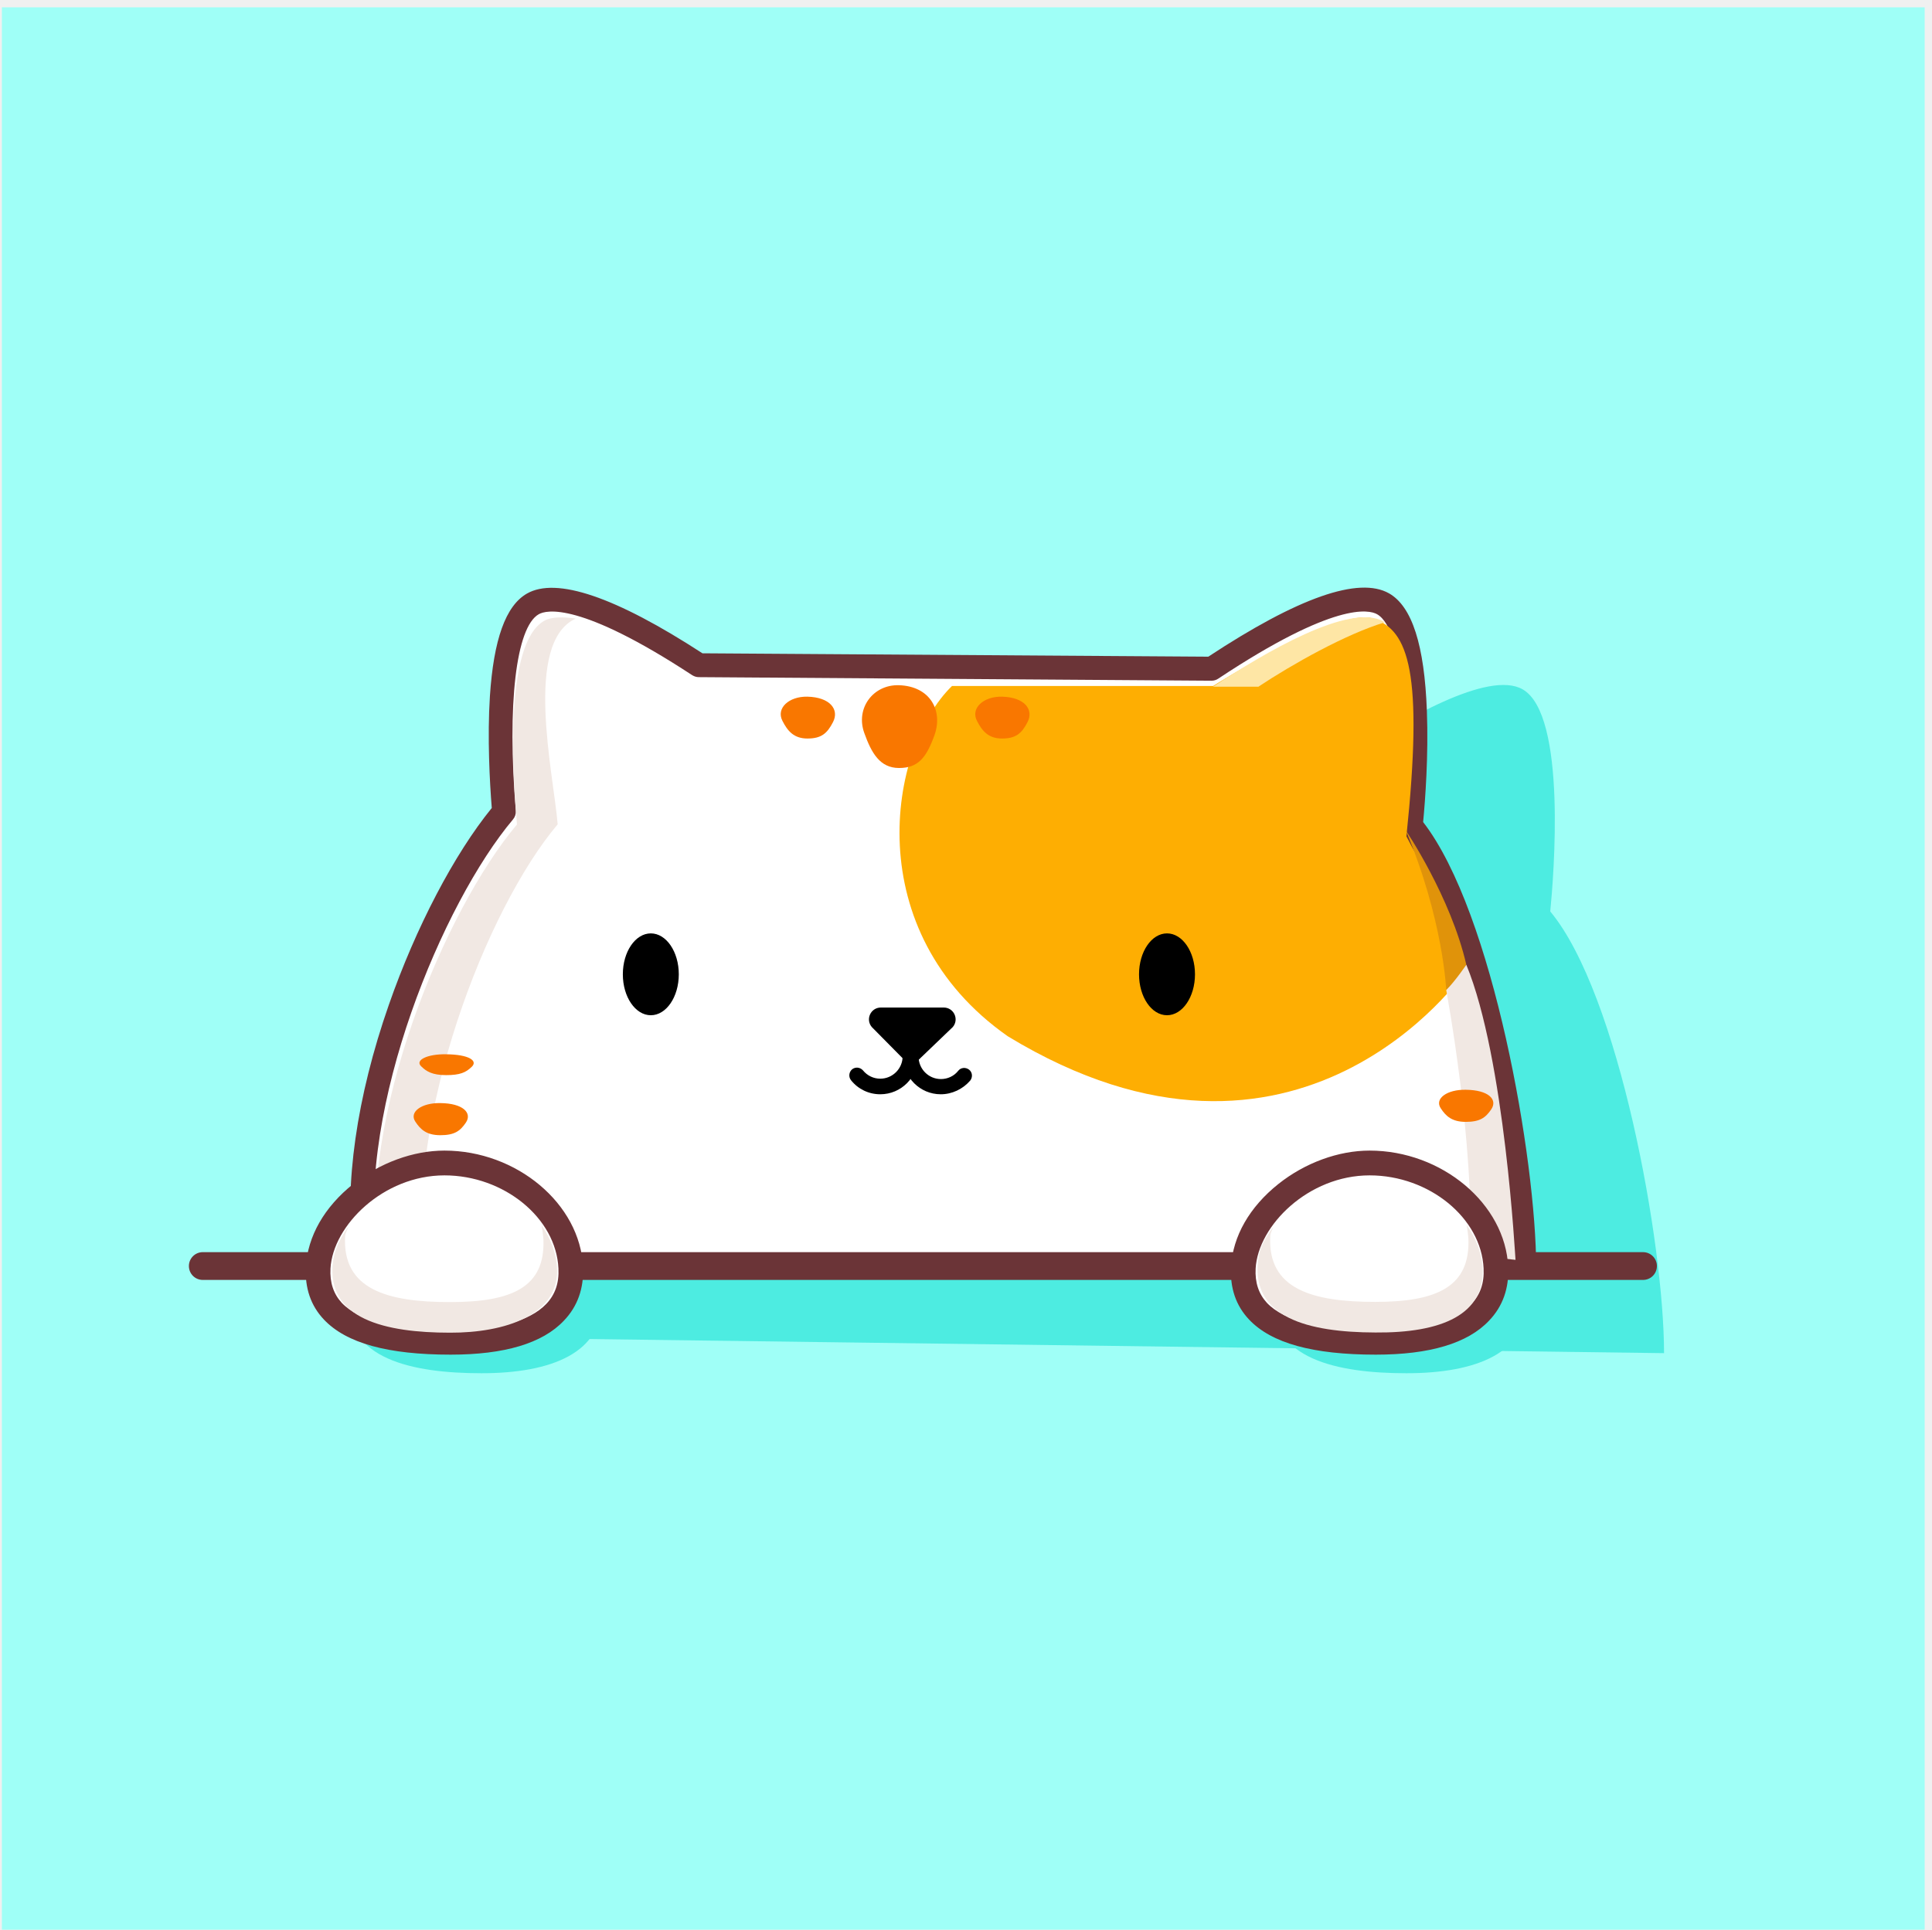
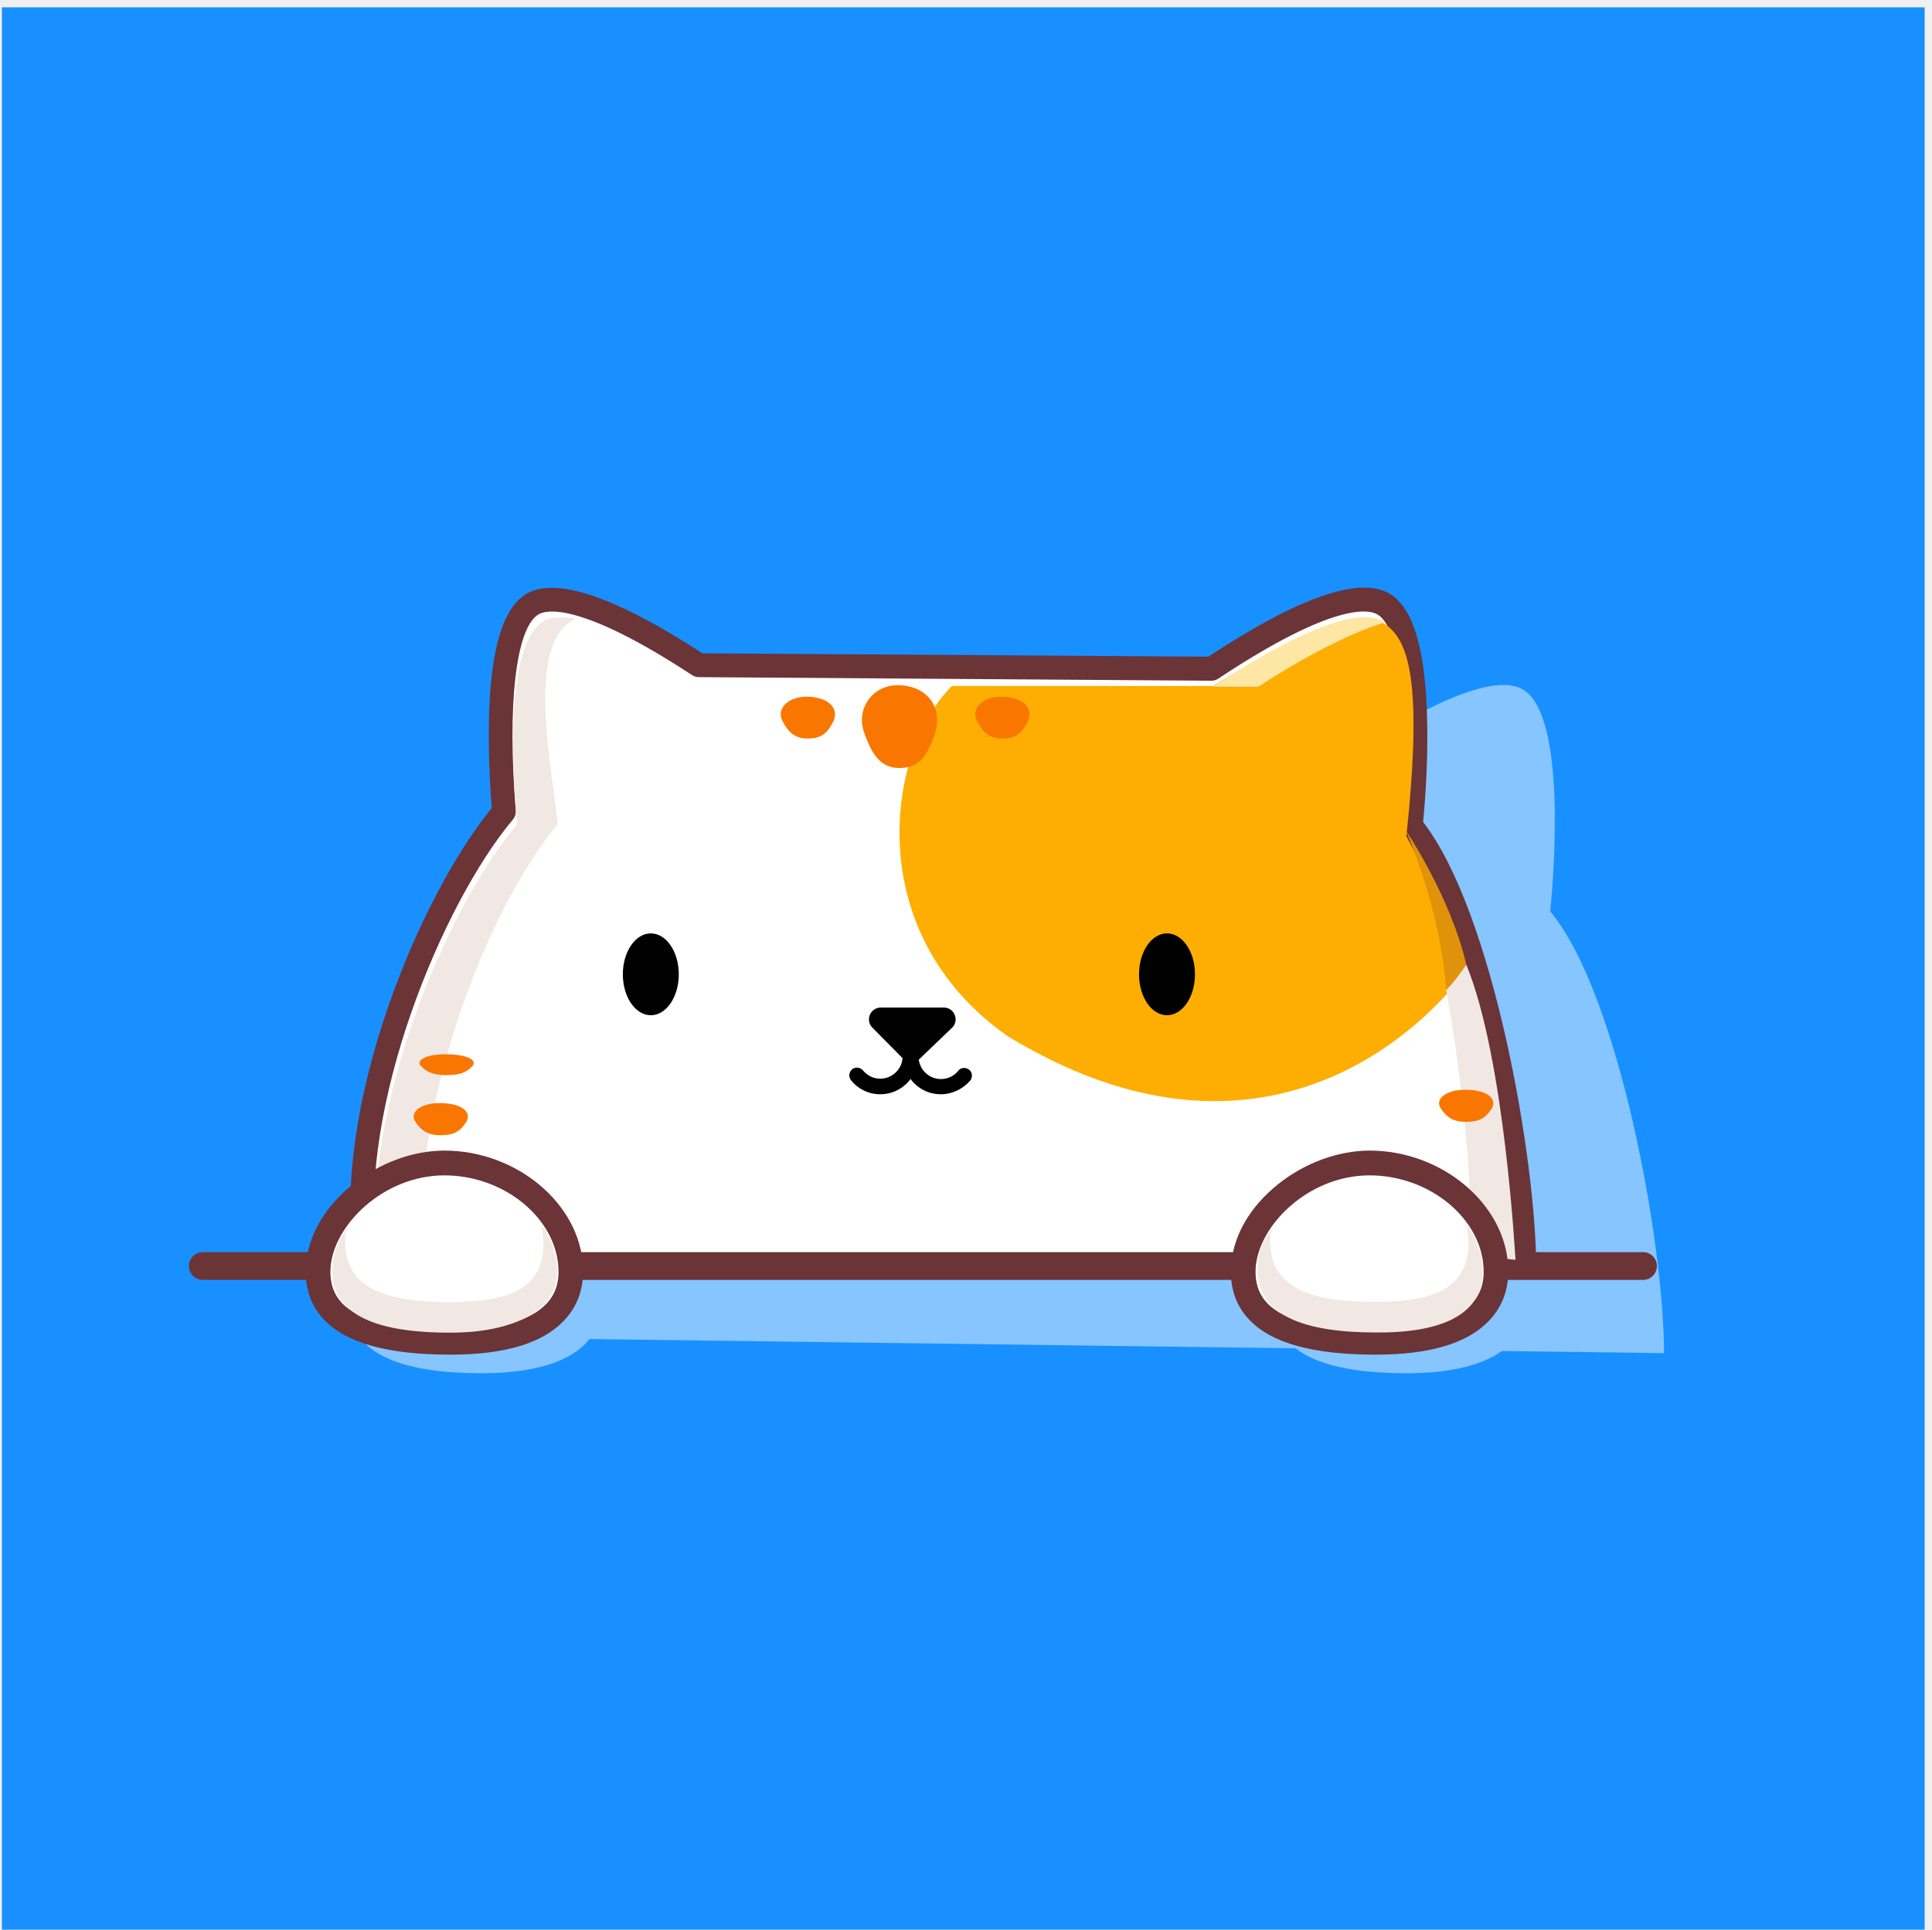
<svg xmlns="http://www.w3.org/2000/svg" t="1657327080010" class="icon" viewBox="0 0 1025 1024" version="1.1" p-id="1865" width="200.195" height="200">
  <defs>
-     <style type="text/css">@font-face { font-family: feedback-iconfont; src: url("//at.alicdn.com/t/font_1031158_u69w8yhxdu.woff2?t=1630033759944") format("woff2"), url("//at.alicdn.com/t/font_1031158_u69w8yhxdu.woff?t=1630033759944") format("woff"), url("//at.alicdn.com/t/font_1031158_u69w8yhxdu.ttf?t=1630033759944") format("truetype"); }
- </style>
+     <style type="text/css">@font-face { font-family: feedback-iconfont; src:
+             url("//at.alicdn.com/t/font_1031158_u69w8yhxdu.woff2?t=1630033759944") format("woff2"),
+             url("//at.alicdn.com/t/font_1031158_u69w8yhxdu.woff?t=1630033759944") format("woff"),
+             url("//at.alicdn.com/t/font_1031158_u69w8yhxdu.ttf?t=1630033759944") format("truetype"); }
+         </style>
  </defs>
-   <path d="M0.996 3.885h1020.115v1020.115H0.996z" fill="#9FFFF7" p-id="1866" />
-   <path d="M267.681 709.996c-10.56-78.8 35.664-188.681 73.719-234.009-2.291-27.495-5.878-98.126 15.342-110.28 17.533-10.062 60.669 14.545 88.065 32.576l272.163 1.893c27.196-18.031 72.723-44.73 90.854-34.369 23.61 13.548 16.437 99.521 14.644 117.851 36.461 43.833 60.37 176.428 60.37 234.407" fill="#4DECE1" p-id="1867" />
-   <path d="M809.915 689.076c1.295 28.79-26.698 39.649-63.757 39.649s-72.125-7.77-70.332-39.649c1.694-30.683 36.262-55.588 67.045-55.588 34.469 0 65.75 24.905 67.045 55.588zM319.184 689.076c1.295 28.79-26.698 39.649-63.757 39.649s-72.125-7.77-70.332-39.649c1.694-30.683 36.262-55.588 67.045-55.588 34.369 0 65.65 24.905 67.045 55.588z" fill="#4DECE1" p-id="1868" />
+   <path d="M0.996 3.885h1020.115v1020.115H0.996z" fill="#1990FF" p-id="1866" />
+   <path d="M267.681 709.996c-10.56-78.8 35.664-188.681 73.719-234.009-2.291-27.495-5.878-98.126 15.342-110.28 17.533-10.062 60.669 14.545 88.065 32.576l272.163 1.893c27.196-18.031 72.723-44.73 90.854-34.369 23.61 13.548 16.437 99.521 14.644 117.851 36.461 43.833 60.37 176.428 60.37 234.407" fill="#86c5ff" p-id="1867" />
+   <path d="M809.915 689.076c1.295 28.79-26.698 39.649-63.757 39.649s-72.125-7.77-70.332-39.649c1.694-30.683 36.262-55.588 67.045-55.588 34.469 0 65.75 24.905 67.045 55.588zM319.184 689.076c1.295 28.79-26.698 39.649-63.757 39.649s-72.125-7.77-70.332-39.649c1.694-30.683 36.262-55.588 67.045-55.588 34.369 0 65.65 24.905 67.045 55.588z" fill="#86c5ff" p-id="1868" />
  <path d="M193.563 664.768c-10.56-78.8 35.664-188.681 73.719-234.009-2.291-27.495-5.878-98.126 15.342-110.28 17.533-10.062 60.669 14.545 88.065 32.576l272.163 1.893c27.196-18.031 72.723-44.73 90.854-34.369 23.61 13.548 16.437 99.521 14.644 117.851 36.461 43.833 60.37 176.428 60.37 234.407" fill="#FFFFFF" p-id="1869" />
  <path d="M814.996 672.738h-12.552c0-30.285-6.376-77.804-16.338-121.039-11.855-51.803-26.997-90.555-42.538-109.284-1.096-1.295-1.594-2.989-1.395-4.682 4.782-47.918 3.188-103.307-11.556-111.774-4.184-2.391-22.415-6.874-84.279 34.17-0.996 0.697-2.291 1.096-3.487 1.096l-272.163-1.893c-1.195 0-2.391-0.398-3.387-0.996-59.673-39.151-77.505-34.668-81.49-32.377-12.054 6.874-16.836 47.818-12.154 104.303 0.1 1.694-0.398 3.287-1.494 4.583-37.158 44.132-82.585 152.619-72.325 229.127l-12.453 1.694c-4.881-36.461 1.793-83.482 18.928-132.495 14.345-41.143 34.668-79.896 54.592-104.402-1.096-13.648-2.391-37.358-0.996-59.274 1.992-30.185 8.368-48.017 19.625-54.492 15.64-8.966 47.021 1.694 93.145 31.679l268.378 1.793c47.619-31.38 79.896-42.737 95.935-33.572 12.154 6.973 18.729 27.396 20.024 62.362 0.897 23.61-0.897 47.619-1.992 58.975 37.258 48.117 59.972 179.516 59.972 236.499z" fill="#6B3437" p-id="1870" />
  <path d="M871.68 679.213H107.59c-4.084 0-7.372-3.287-7.372-7.372s3.287-7.372 7.372-7.372h764.09c4.084 0 7.372 3.287 7.372 7.372s-3.287 7.372-7.372 7.372z" fill="#6B3437" p-id="1871" />
  <path d="M330.441 517.031a21.717 14.843 90 1 0 29.687 0 21.717 14.843 90 1 0-29.687 0Z" fill="" p-id="1872" />
  <path d="M505.076 364.014h138.572s66.248-42.04 84.976-35.764c18.729 6.276 26.599 28.491 17.533 115.56 0 0 30.882 57.481 30.584 72.524 0 0-87.865 127.315-242.078 33.572-78.999-55.389-63.857-152.32-29.587-185.892z" fill="#FEAE02" p-id="1873" />
  <path d="M604.298 517.031a21.717 14.843 90 1 0 29.687 0 21.717 14.843 90 1 0-29.687 0Z" fill="" p-id="1874" />
  <path d="M467.021 580.688c-6.077 0-11.755-2.69-15.541-7.472-1.395-1.793-1.096-4.284 0.598-5.778 1.793-1.395 4.284-1.096 5.778 0.598 2.291 2.789 5.579 4.383 9.165 4.383 6.475 0 11.855-5.28 11.855-11.855 0-2.291 1.793-4.084 4.084-4.084s4.084 1.793 4.084 4.084c0 11.158-8.966 20.123-20.024 20.123z" fill="" p-id="1875" />
  <path d="M499.099 580.688c-11.058 0-19.924-8.966-19.924-19.924 0-2.291 1.793-4.084 4.084-4.084s4.084 1.793 4.084 4.084c0 6.475 5.28 11.855 11.855 11.855 3.586 0 6.973-1.594 9.165-4.383 1.395-1.793 3.985-1.992 5.778-0.598 1.793 1.395 1.992 3.985 0.598 5.778-3.885 4.483-9.564 7.272-15.64 7.272z" fill="" p-id="1876" />
  <path d="M495.712 390.313c-4.284 11.755-8.567 17.234-18.729 17.234-10.161 0-14.644-7.97-18.43-18.529-4.782-13.15 4.682-25.802 18.33-25.403 16.637 0.498 23.61 13.548 18.828 26.698zM545.124 383.24c-3.088 5.977-6.176 8.667-13.548 8.667-7.272 0-10.56-4.084-13.25-9.364-3.487-6.675 3.387-13.05 13.25-12.851 12.054 0.299 17.035 6.874 13.548 13.548zM441.917 383.24c-3.088 5.977-6.176 8.667-13.548 8.667-7.272 0-10.56-4.084-13.25-9.364-3.487-6.675 3.387-13.05 13.25-12.851 12.054 0.299 17.035 6.874 13.548 13.548z" fill="#F97700" p-id="1877" />
  <path d="M467.32 534.664h33.373c5.38 0 8.269 6.276 4.782 10.361l-17.135 16.437c-2.491 2.889-7.073 2.889-9.564 0l-16.238-16.437c-3.487-4.084-0.598-10.361 4.782-10.361z" fill="" p-id="1878" />
  <path d="M667.458 364.512c18.031-11.954 46.423-27.993 67.244-34.269-0.199-0.1-0.398-0.199-0.598-0.398-18.031-10.261-63.259 16.537-90.555 34.568h23.909z" fill="#FEE6A5" p-id="1879" />
  <path d="M295.873 437.434c-2.291-27.196-18.231-96.433 9.564-109.184-6.276-0.897-12.652-1.096-16.736 1.195-21.219 12.154-16.736 80.593-14.445 108.088-38.155 45.327-84.379 155.109-73.719 234.009l24.606 0.299c-9.862-78.8 32.775-189.478 70.731-234.407z" fill="#F1E8E3" p-id="1880" />
  <path d="M302.847 672.738c1.295 28.79-26.698 39.649-63.757 39.649s-72.125-7.77-70.332-39.649c1.694-30.683 36.262-55.588 67.045-55.588 34.369 0 65.65 24.905 67.045 55.588z" fill="#FFFFFF" p-id="1881" />
  <path d="M239.089 718.862c-33.373 0-55.389-6.077-67.244-18.629-6.973-7.372-10.161-16.736-9.564-27.894 0.897-16.338 9.862-31.879 25.104-44.032 14.146-11.257 31.879-17.732 48.416-17.732 38.354 0 72.026 28.292 73.52 61.765 0.498 11.357-2.889 20.92-10.161 28.491-11.357 12.054-31.58 18.031-60.071 18.031z m-3.287-95.138c-32.476 0-59.175 26.599-60.47 49.412-0.398 7.472 1.594 13.449 5.977 18.231 9.165 9.663 28.591 14.545 57.78 14.545 24.407 0 41.94-4.782 50.707-13.947 4.682-4.881 6.874-11.058 6.475-18.828-1.195-26.798-28.89-49.412-60.47-49.412z" fill="#6B3437" p-id="1882" />
  <path d="M295.475 671.841c-0.598-7.073-3.188-14.644-8.169-21.518 0.498 2.391 0.797 4.782 0.996 7.173 1.096 25.602-16.637 33.473-49.611 33.473s-57.182-6.575-55.588-34.967c0.1-1.992 1.295-3.287 1.694-5.18-3.786 5.579-7.272 11.357-8.169 18.928-3.686 30.285 27.894 37.457 62.163 37.457 28.591 0.1 58.876-9.165 56.684-35.365z" fill="#F1E8E3" p-id="1883" />
  <path d="M745.859 440.721s23.809 35.166 32.078 71.229c0 0-3.188 6.575-10.659 13.449 0 0-1.494-37.158-21.418-84.677z" fill="#E0930A" p-id="1884" />
  <path d="M777.937 511.95s-5.778 8.567-10.659 13.449c-4.881 4.881 0 0 0 0s15.342 82.087 12.552 140.565l24.208 2.59c-0.1 0-5.579-106.893-26.101-156.604" fill="#F1E8E3" p-id="1885" />
  <path d="M793.677 672.738c1.295 28.79-26.698 39.649-63.757 39.649s-72.125-7.77-70.332-39.649c1.694-30.683 36.262-55.588 67.045-55.588 34.369 0 65.65 24.905 67.045 55.588z" fill="#FFFFFF" p-id="1886" />
  <path d="M729.92 718.862c-33.373 0-55.389-6.077-67.244-18.629-6.973-7.372-10.161-16.736-9.564-27.894 0.897-16.338 9.862-31.879 25.104-44.032 14.146-11.257 31.879-17.732 48.416-17.732 38.354 0 72.026 28.292 73.52 61.765 0.498 11.357-2.889 20.92-10.161 28.491-11.357 12.054-31.58 18.031-60.071 18.031z m-3.287-95.138c-32.476 0-59.175 26.599-60.47 49.412-0.398 7.472 1.594 13.449 5.977 18.231 9.165 9.663 28.591 14.545 57.78 14.545 24.407 0 41.94-4.782 50.707-13.947 4.682-4.881 6.874-11.058 6.475-18.828-1.195-26.798-28.89-49.412-60.47-49.412z" fill="#6B3437" p-id="1887" />
  <path d="M786.505 671.642c-0.598-7.073-3.487-14.744-8.468-21.717 0.498 2.391 0.797 4.782 0.996 7.173 1.096 25.602-16.437 33.771-49.412 33.771s-57.282-6.575-55.688-34.967c0.1-1.992 1.096-2.989 1.494-4.881-3.786 5.579-7.073 10.161-7.97 17.732-3.686 30.384 26.399 38.254 62.263 38.354 34.668 0.299 58.876-9.265 56.784-35.465z" fill="#F1E8E3" p-id="1888" />
  <path d="M250.247 566.144c-3.088 2.989-6.176 4.383-13.548 4.383s-10.56-1.992-13.25-4.682c-3.487-3.287 3.387-6.575 13.25-6.376 11.954 0.1 17.035 3.387 13.548 6.675zM247.159 595.731c-3.088 4.583-6.176 6.675-13.548 6.675s-10.56-3.088-13.25-7.173c-3.487-5.18 3.387-10.062 13.25-9.862 11.954 0.1 17.035 5.18 13.548 10.361zM791.187 588.658c-3.088 4.583-6.176 6.675-13.548 6.675s-10.56-3.088-13.25-7.173c-3.487-5.18 3.387-10.062 13.25-9.862 12.054 0.1 17.035 5.18 13.548 10.361z" fill="#F97700" p-id="1889" />
</svg>
